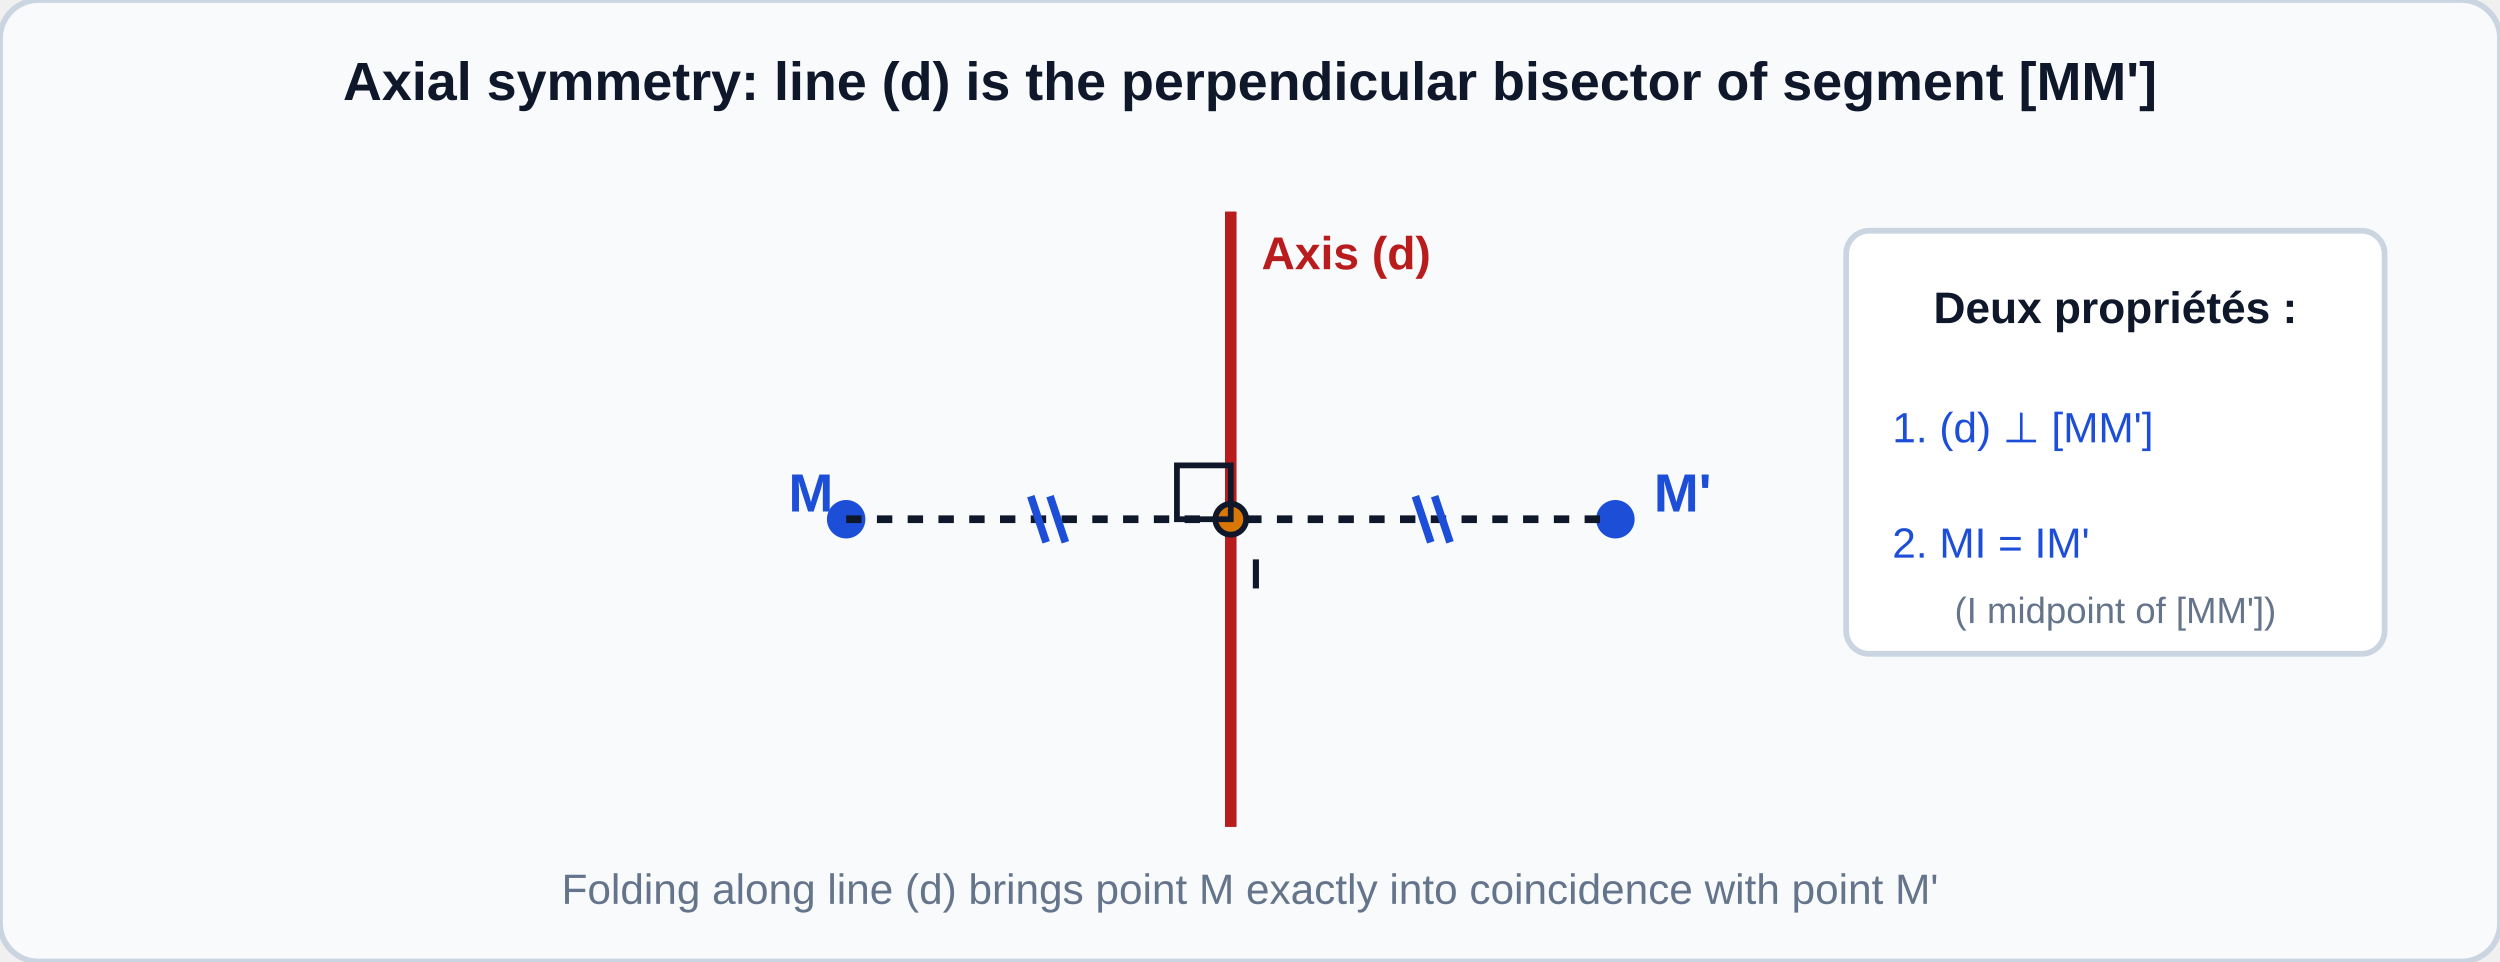
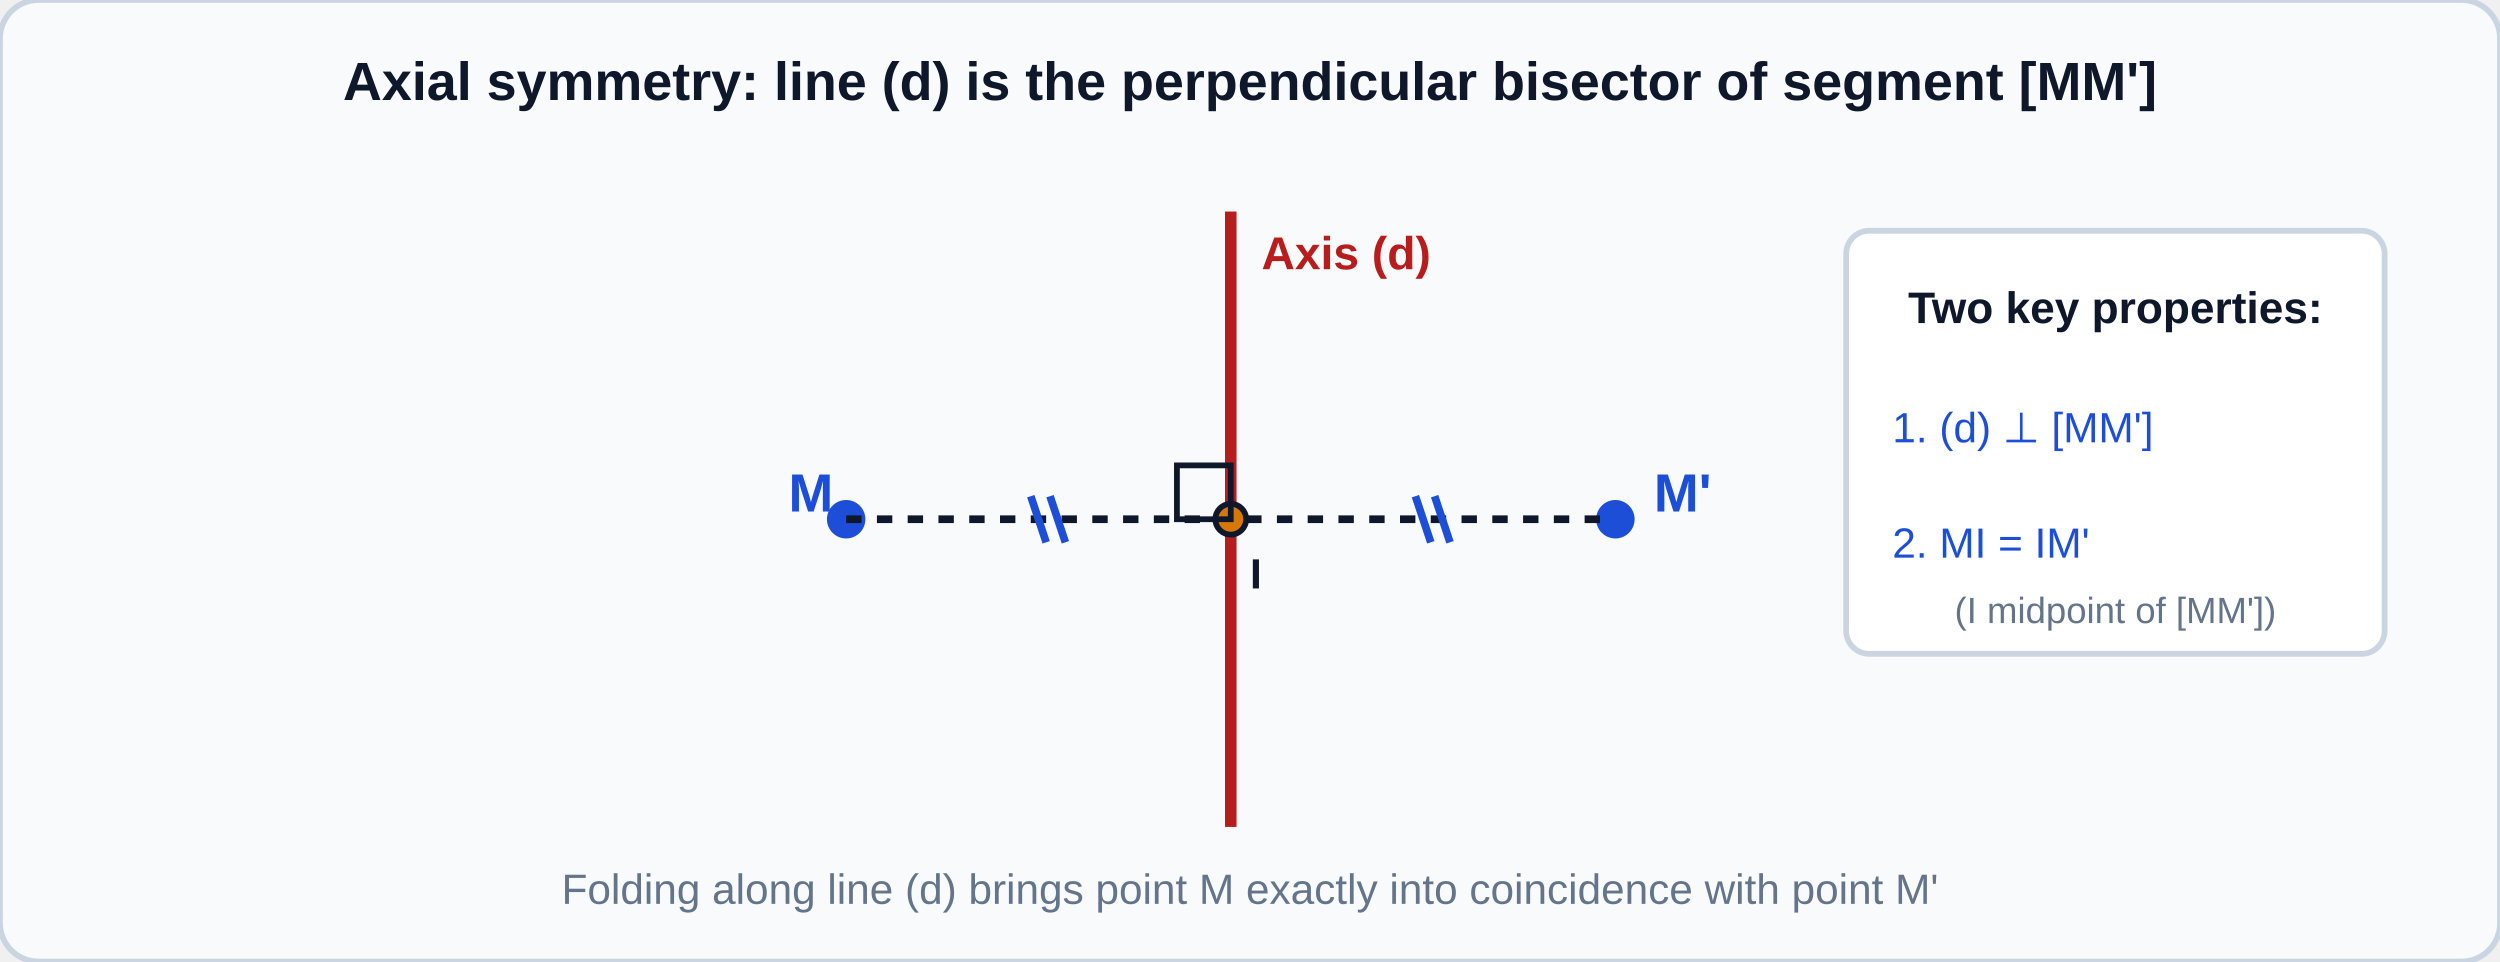
<svg xmlns="http://www.w3.org/2000/svg" viewBox="0 0 650 250" width="100%" height="250">
  <rect width="650" height="250" fill="#f8fafc" rx="10" stroke="#cbd5e1" stroke-width="1.5" />
  <text x="325" y="26" font-family="Liberation Sans, sans-serif" font-size="14" font-weight="bold" fill="#0f172a" text-anchor="middle">Axial symmetry: line (d) is the perpendicular bisector of segment [MM']</text>
  <g transform="translate(180, 45)">
    <line x1="140" y1="10" x2="140" y2="170" stroke="#b91c1c" stroke-width="3" />
    <text x="148" y="25" font-family="Liberation Sans, sans-serif" font-size="12" font-weight="bold" fill="#b91c1c">Axis (d)</text>
    <circle cx="40" cy="90" r="5" fill="#1d4ed8" />
    <text x="25" y="88" font-family="Liberation Sans, sans-serif" font-size="14" font-weight="bold" fill="#1d4ed8">M</text>
    <circle cx="240" cy="90" r="5" fill="#1d4ed8" />
    <text x="250" y="88" font-family="Liberation Sans, sans-serif" font-size="14" font-weight="bold" fill="#1d4ed8">M'</text>
    <line x1="40" y1="90" x2="240" y2="90" stroke="#0f172a" stroke-width="2" stroke-dasharray="4,4" />
    <circle cx="140" cy="90" r="4" fill="#d97706" stroke="#0f172a" stroke-width="1.5" />
    <text x="145" y="108" font-family="Liberation Sans, sans-serif" font-size="11" font-weight="bold" fill="#0f172a">I</text>
    <rect x="126" y="76" width="14" height="14" fill="none" stroke="#0f172a" stroke-width="1.5" />
    <line x1="88" y1="84" x2="92" y2="96" stroke="#1d4ed8" stroke-width="2" />
    <line x1="93" y1="84" x2="97" y2="96" stroke="#1d4ed8" stroke-width="2" />
    <line x1="188" y1="84" x2="192" y2="96" stroke="#1d4ed8" stroke-width="2" />
    <line x1="193" y1="84" x2="197" y2="96" stroke="#1d4ed8" stroke-width="2" />
  </g>
  <g transform="translate(480, 60)" font-family="Liberation Sans, sans-serif">
    <rect width="140" height="110" rx="6" fill="#ffffff" stroke="#cbd5e1" stroke-width="1.5" />
-     <text x="70" y="24" font-size="11.5" font-weight="bold" fill="#0f172a" text-anchor="middle">Deux propriétés :</text>
+     <text x="70" y="24" font-size="11.5" font-weight="bold" fill="#0f172a" text-anchor="middle">Two key properties:</text>
    <text x="12" y="55" font-size="11" fill="#1d4ed8">1. (d) ⊥ [MM']</text>
    <text x="12" y="85" font-size="11" fill="#1d4ed8">2. MI = IM'</text>
    <text x="70" y="102" font-size="9.5" fill="#64748b" text-anchor="middle">(I midpoint of [MM'])</text>
  </g>
  <text x="325" y="235" font-family="Liberation Sans, sans-serif" font-size="11" fill="#64748b" text-anchor="middle">Folding along line (d) brings point M exactly into coincidence with point M'</text>
</svg>
